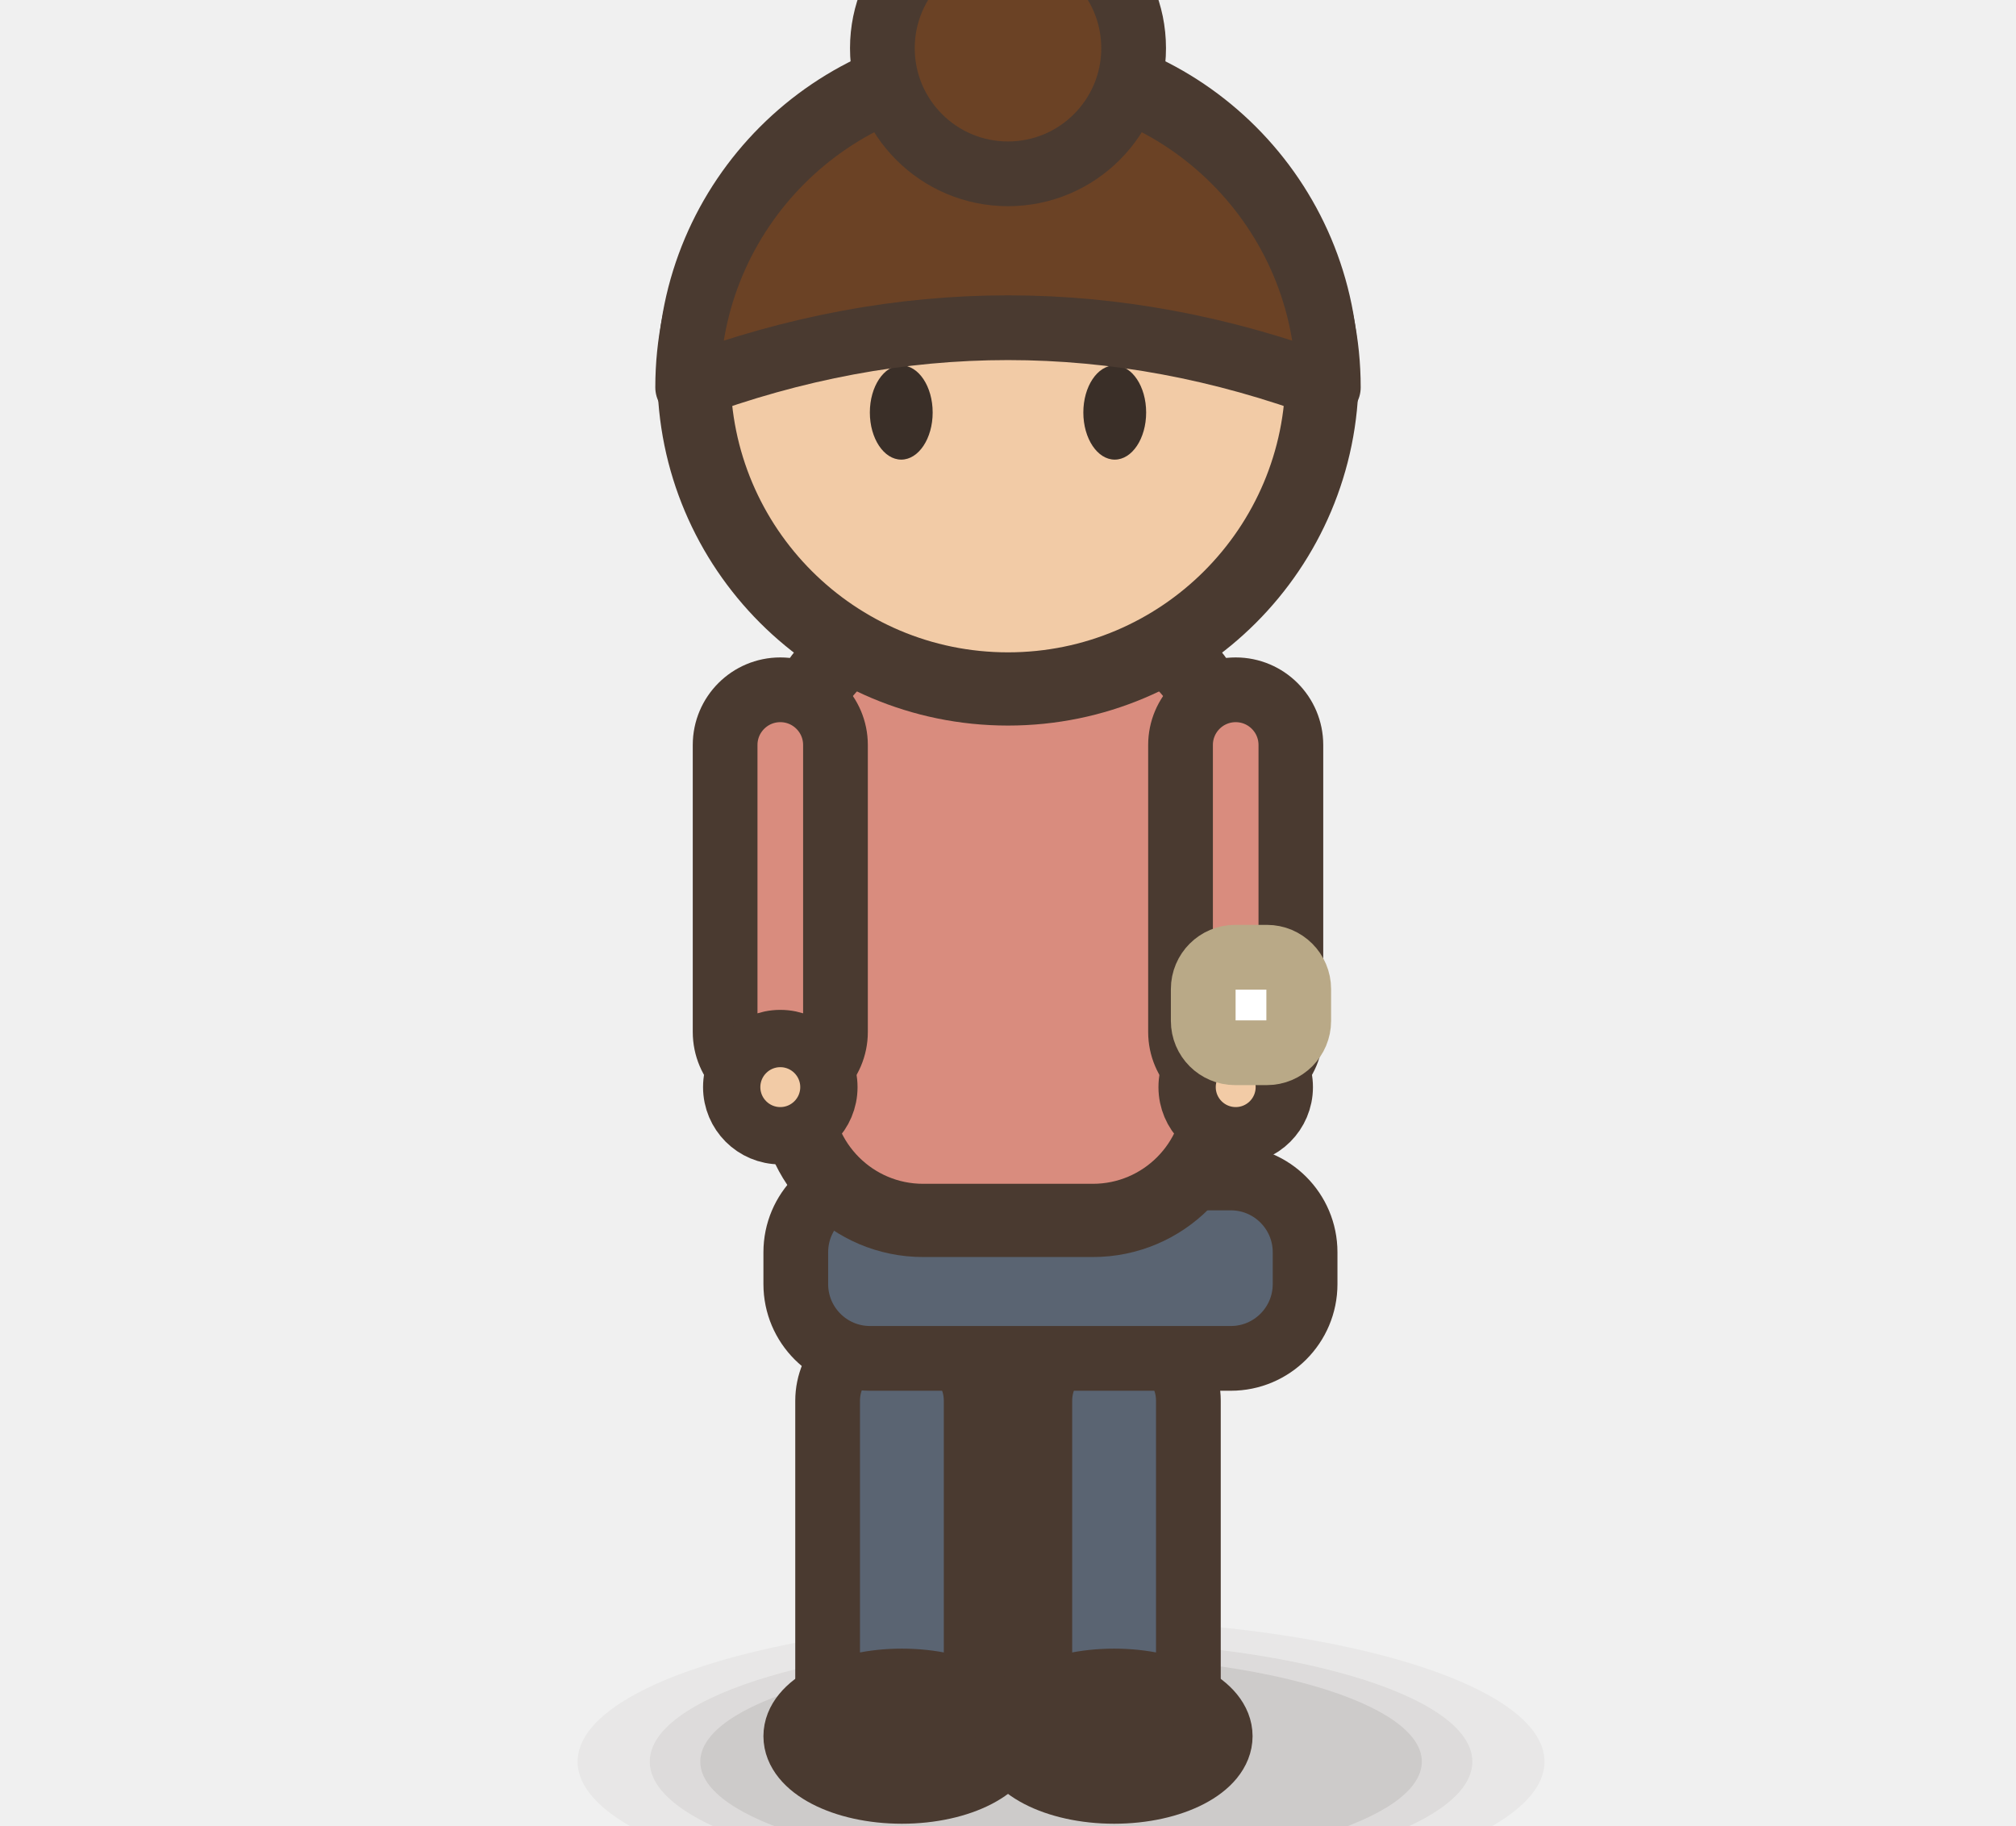
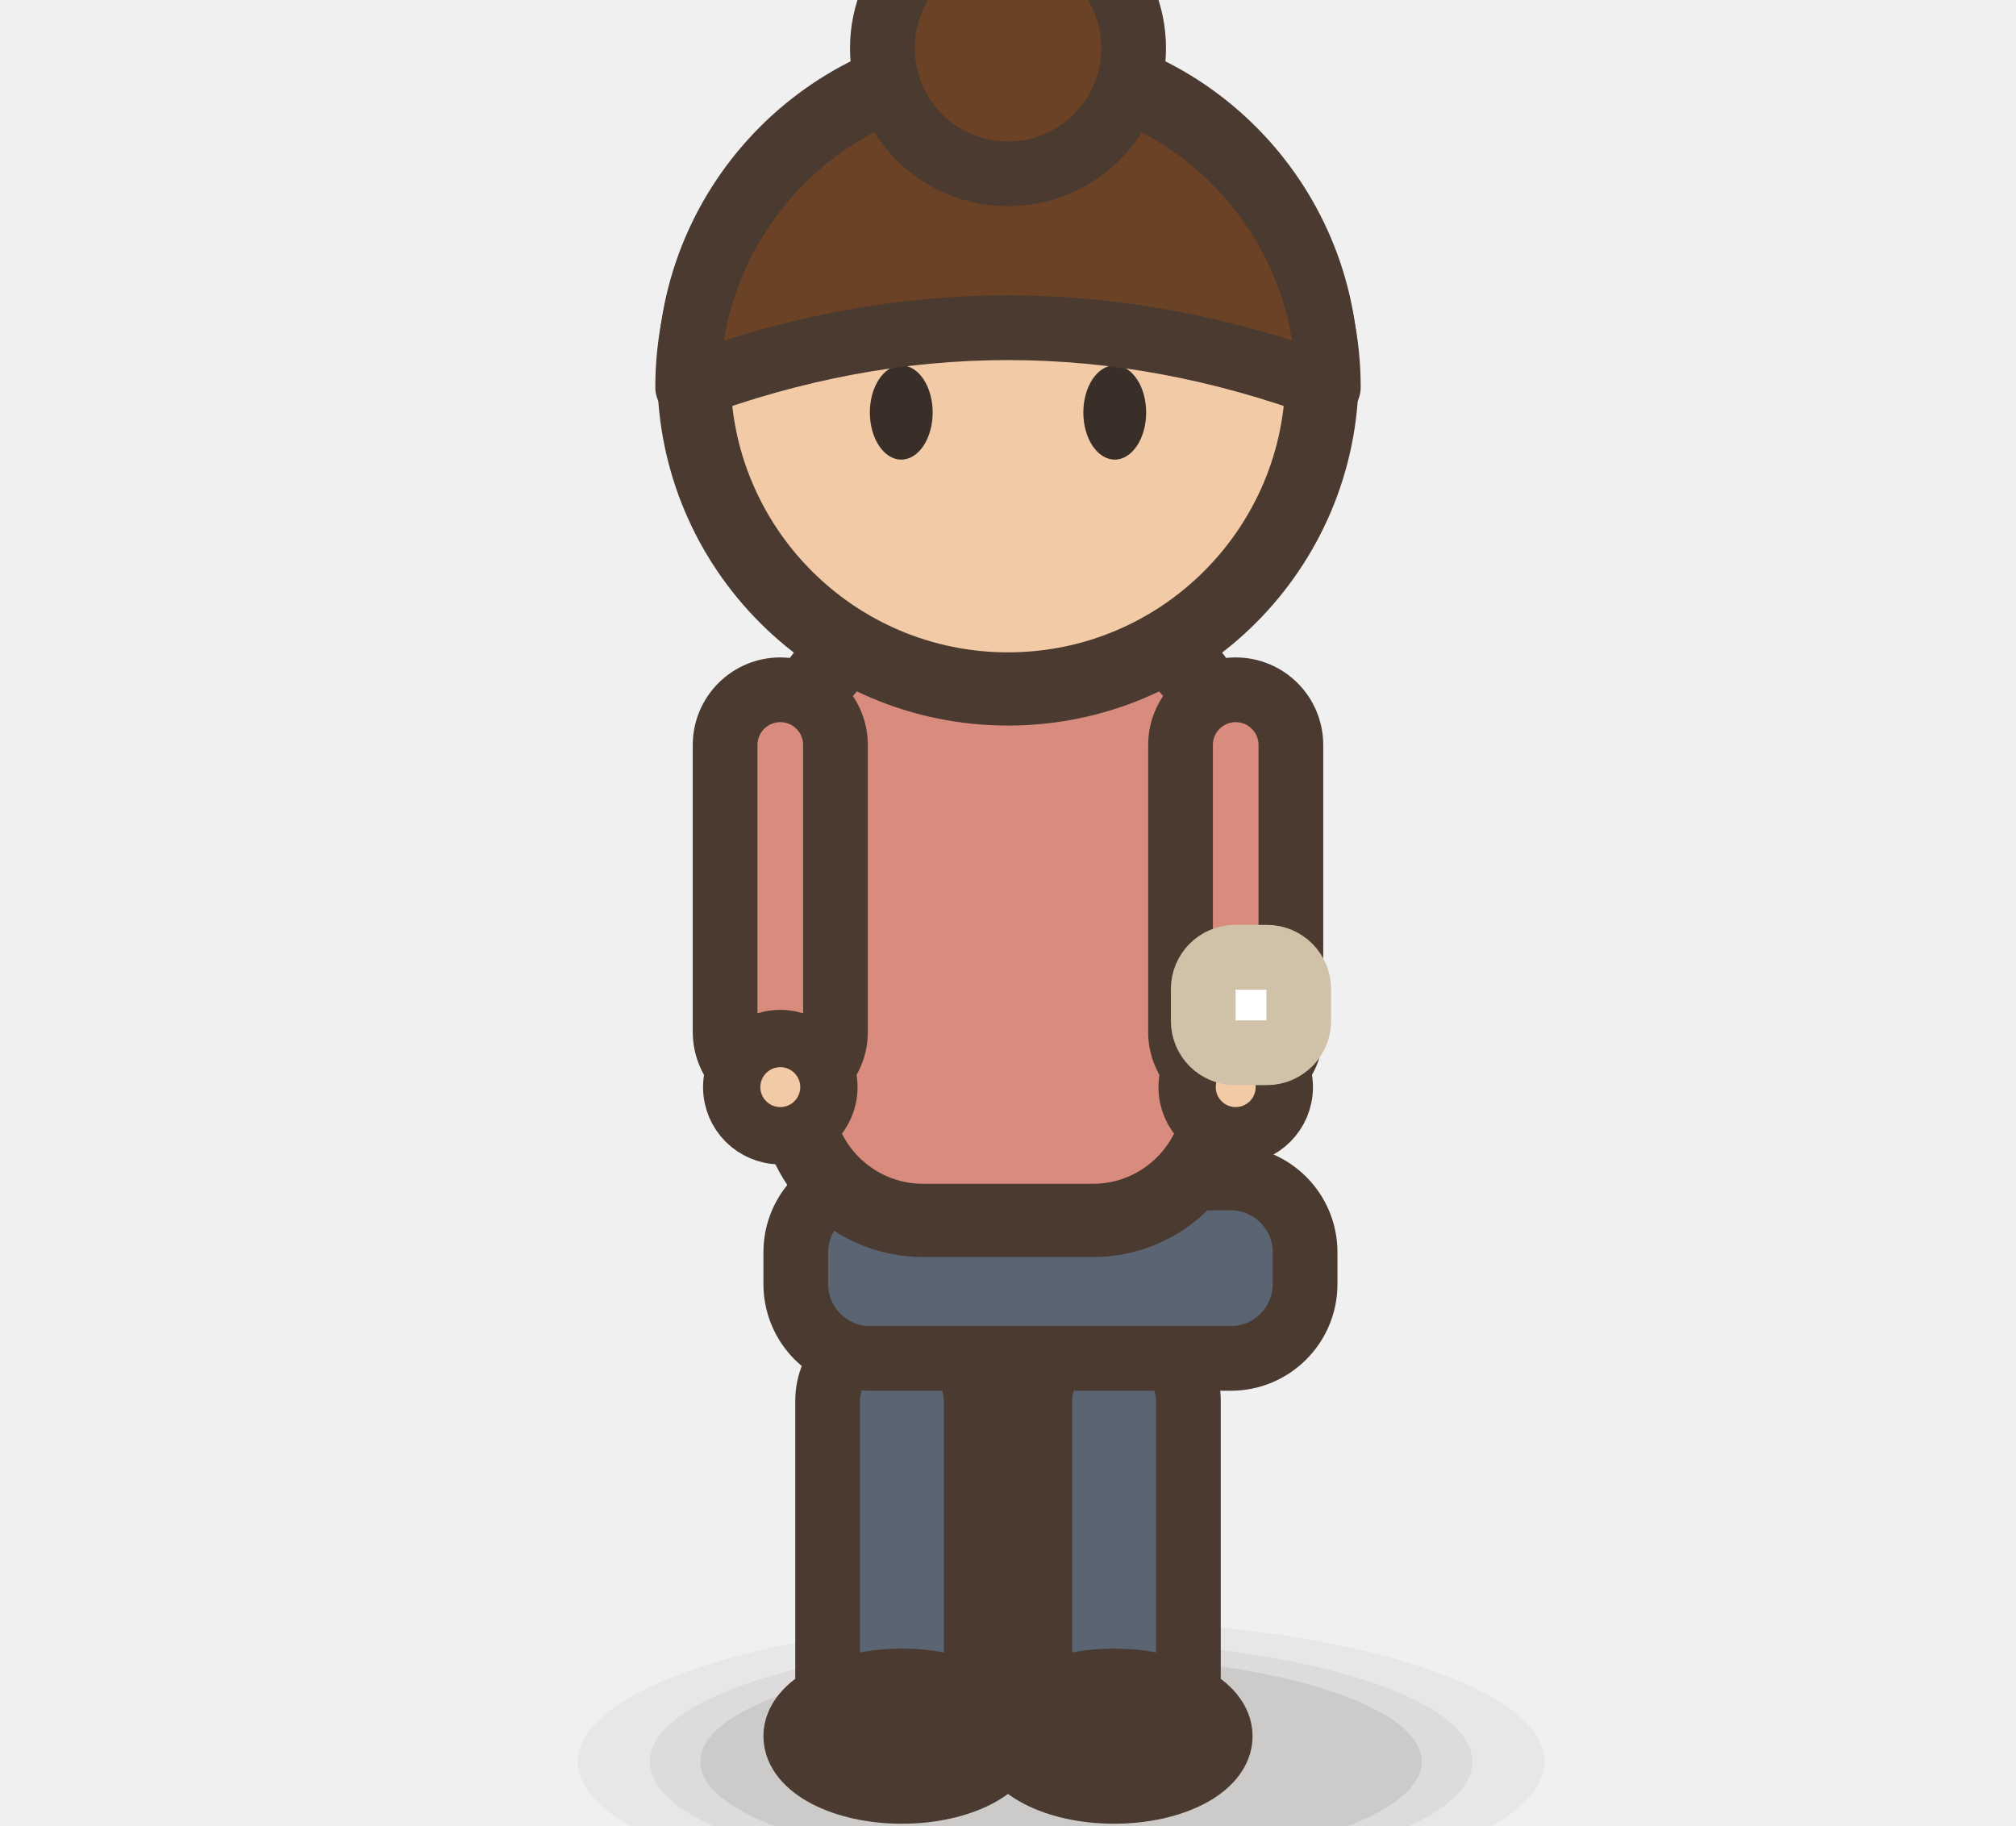
<svg xmlns="http://www.w3.org/2000/svg" width="190" height="172" viewBox="0 0 190 172">
  <ellipse cx="100" cy="166" rx="45.56" ry="13.4" fill="#3A3226" opacity="0.05" />
  <ellipse cx="100" cy="166" rx="38.76" ry="11.4" fill="#3A3226" opacity="0.07" />
  <ellipse cx="100" cy="166" rx="34" ry="10" fill="#3A3226" opacity="0.1" />
  <rect x="78" y="126" width="14" height="40" rx="6.0" fill="#5A6472" stroke="#4A3A30" stroke-width="6.1" />
  <ellipse cx="85" cy="163.6" rx="10" ry="5.2" fill="#4A3A30" stroke="#4A3A30" stroke-width="6.1" />
  <rect x="98" y="126" width="14" height="40" rx="6.0" fill="#5A6472" stroke="#4A3A30" stroke-width="6.1" />
  <ellipse cx="105" cy="163.6" rx="10" ry="5.2" fill="#4A3A30" stroke="#4A3A30" stroke-width="6.1" />
  <rect x="75" y="111" width="48" height="17" rx="7" fill="#5A6472" stroke="#4A3A30" stroke-width="6.1" />
  <rect x="75" y="59" width="40" height="56" rx="12.0" fill="#D98C7E" stroke="#4A3A30" stroke-width="6.9" />
  <rect x="68.34" y="65" width="10.4" height="37.44" rx="5.2" fill="#D98C7E" stroke="#4A3A30" stroke-width="6.1" />
  <circle cx="73.54" cy="102.44" r="4.58" fill="#F2CBA6" stroke="#4A3A30" stroke-width="5.4" />
  <rect x="111.26" y="65" width="10.4" height="37.44" rx="5.2" fill="#D98C7E" stroke="#4A3A30" stroke-width="6.1" />
  <circle cx="116.46" cy="102.44" r="4.58" fill="#F2CBA6" stroke="#4A3A30" stroke-width="5.4" />
  <circle cx="95" cy="35.32" r="29.6" fill="#F2CBA6" stroke="#4A3A30" stroke-width="6.9" />
  <ellipse cx="84.94" cy="38.87" rx="2.96" ry="4.44" fill="#3A2F28" />
  <ellipse cx="105.06" cy="38.87" rx="2.96" ry="4.44" fill="#3A2F28" />
  <path d="M 64.81 36.5 A 30.19 30.19 0 0 1 125.19 36.5 Q 95 25.26, 64.81 36.5 Z" fill="#6B4225" stroke="#4A3A30" stroke-width="6.1" stroke-linecap="round" stroke-linejoin="round" />
  <circle cx="95" cy="4.54" r="11.84" fill="#6B4225" stroke="#4A3A30" stroke-width="6.1" />
-   <rect x="113.4" y="90.2" width="9" height="9" rx="3" fill="#FFFFFF" stroke="#B9A987" stroke-width="6.1" />
+   <rect x="113.4" y="90.2" width="9" height="9" rx="3" fill="#FFFFFF" stroke="#CFC2A8" stroke-width="6.1" />
</svg>
